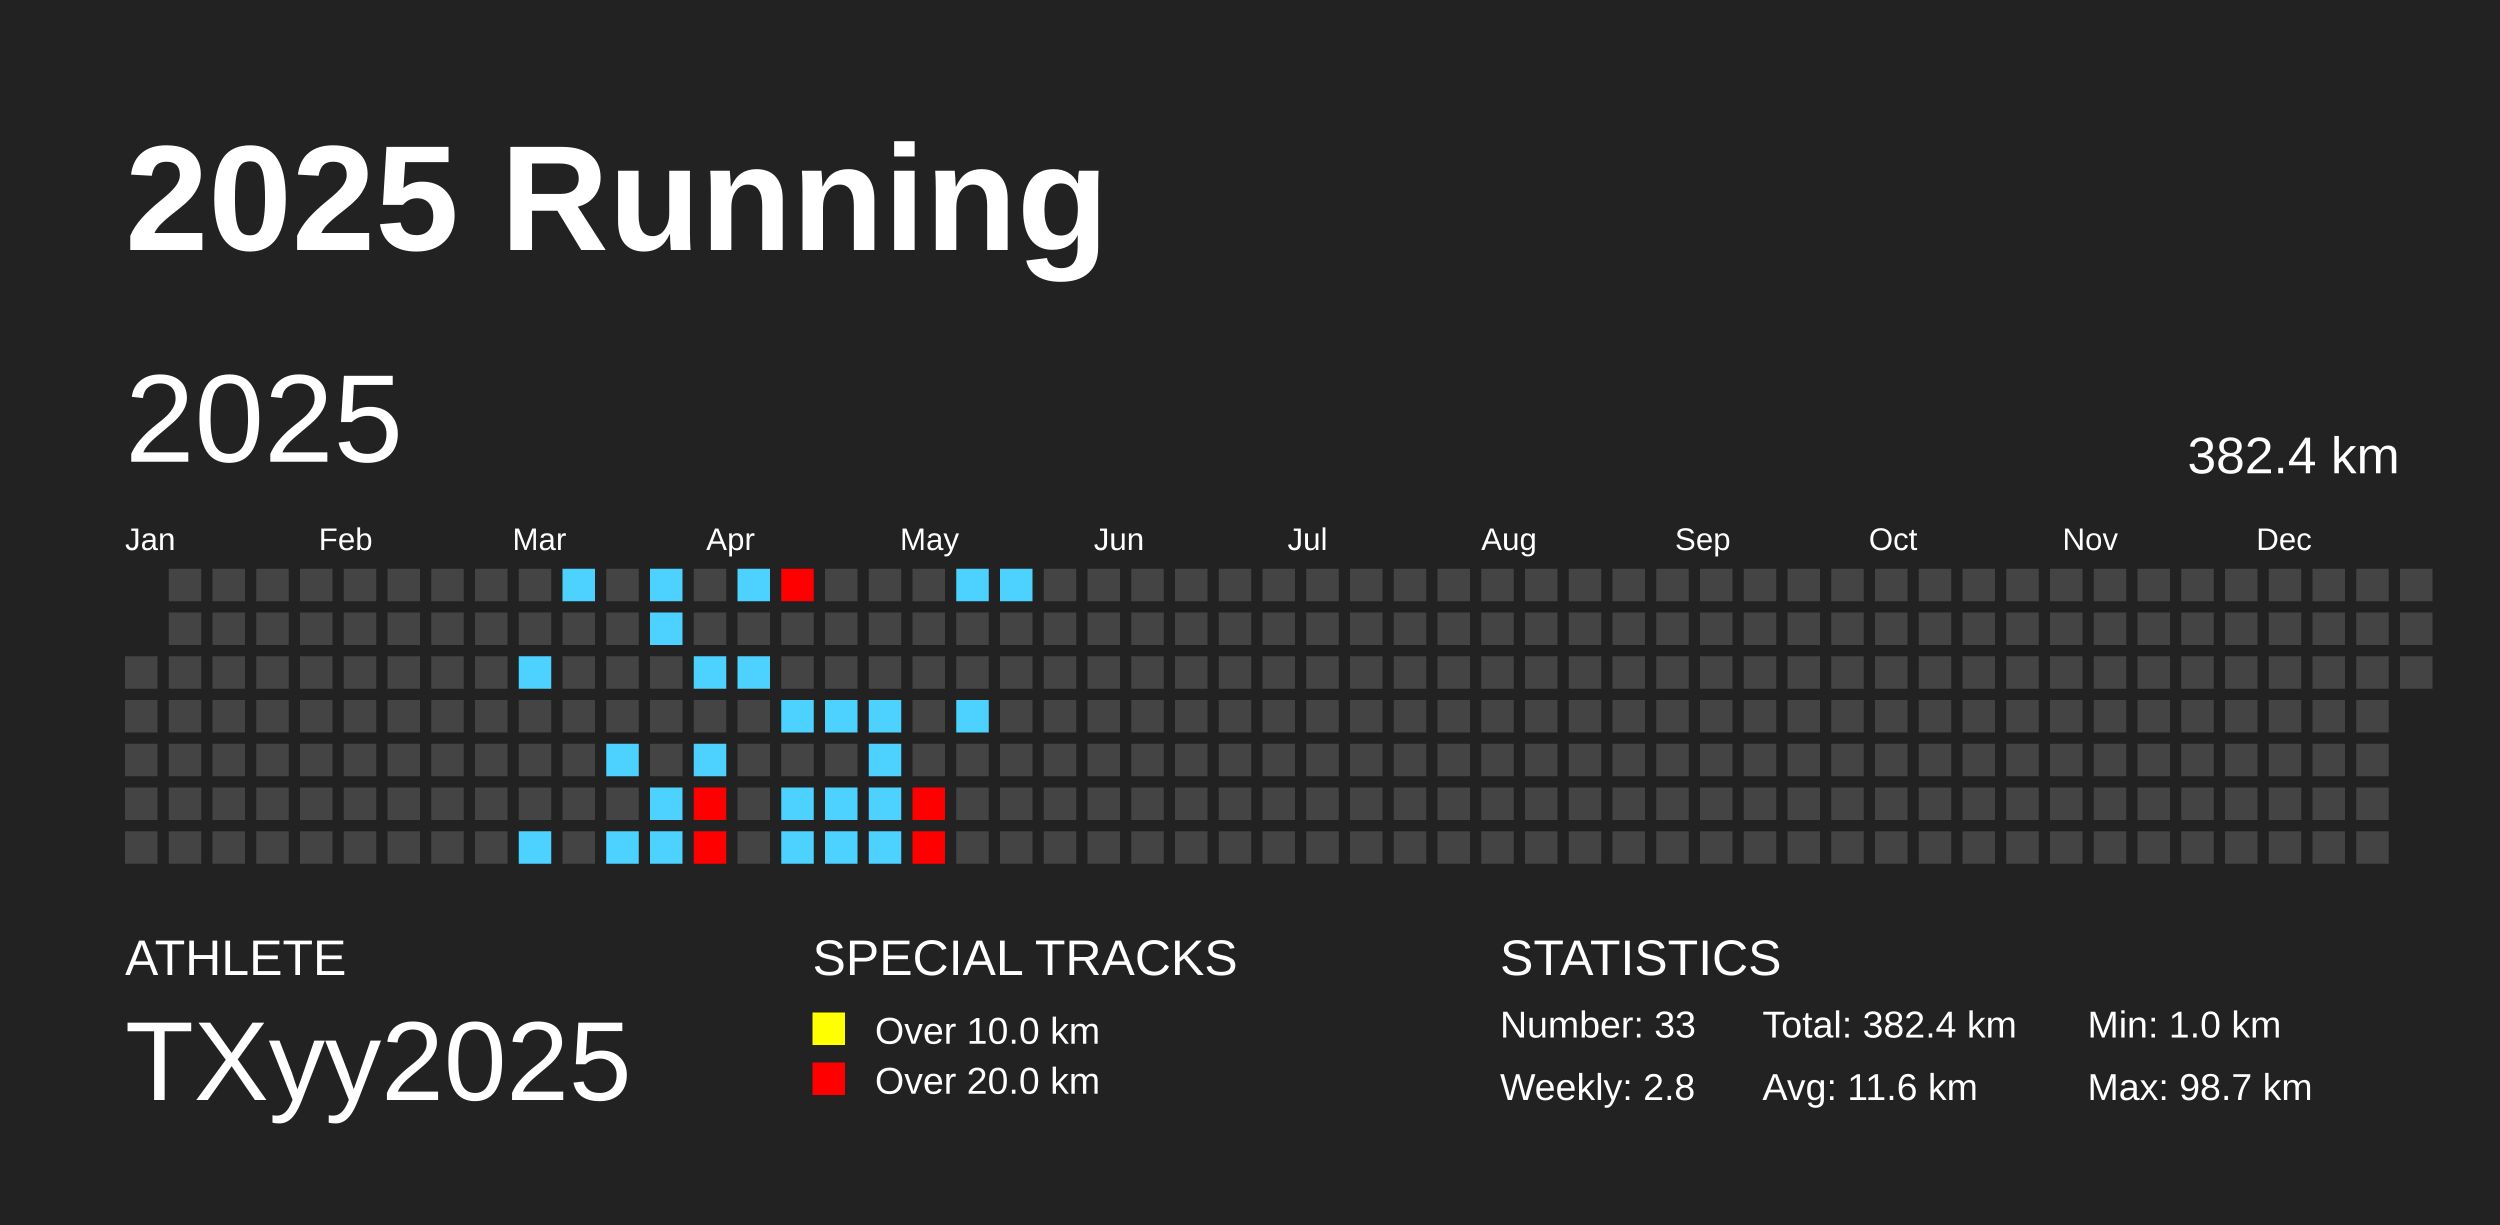
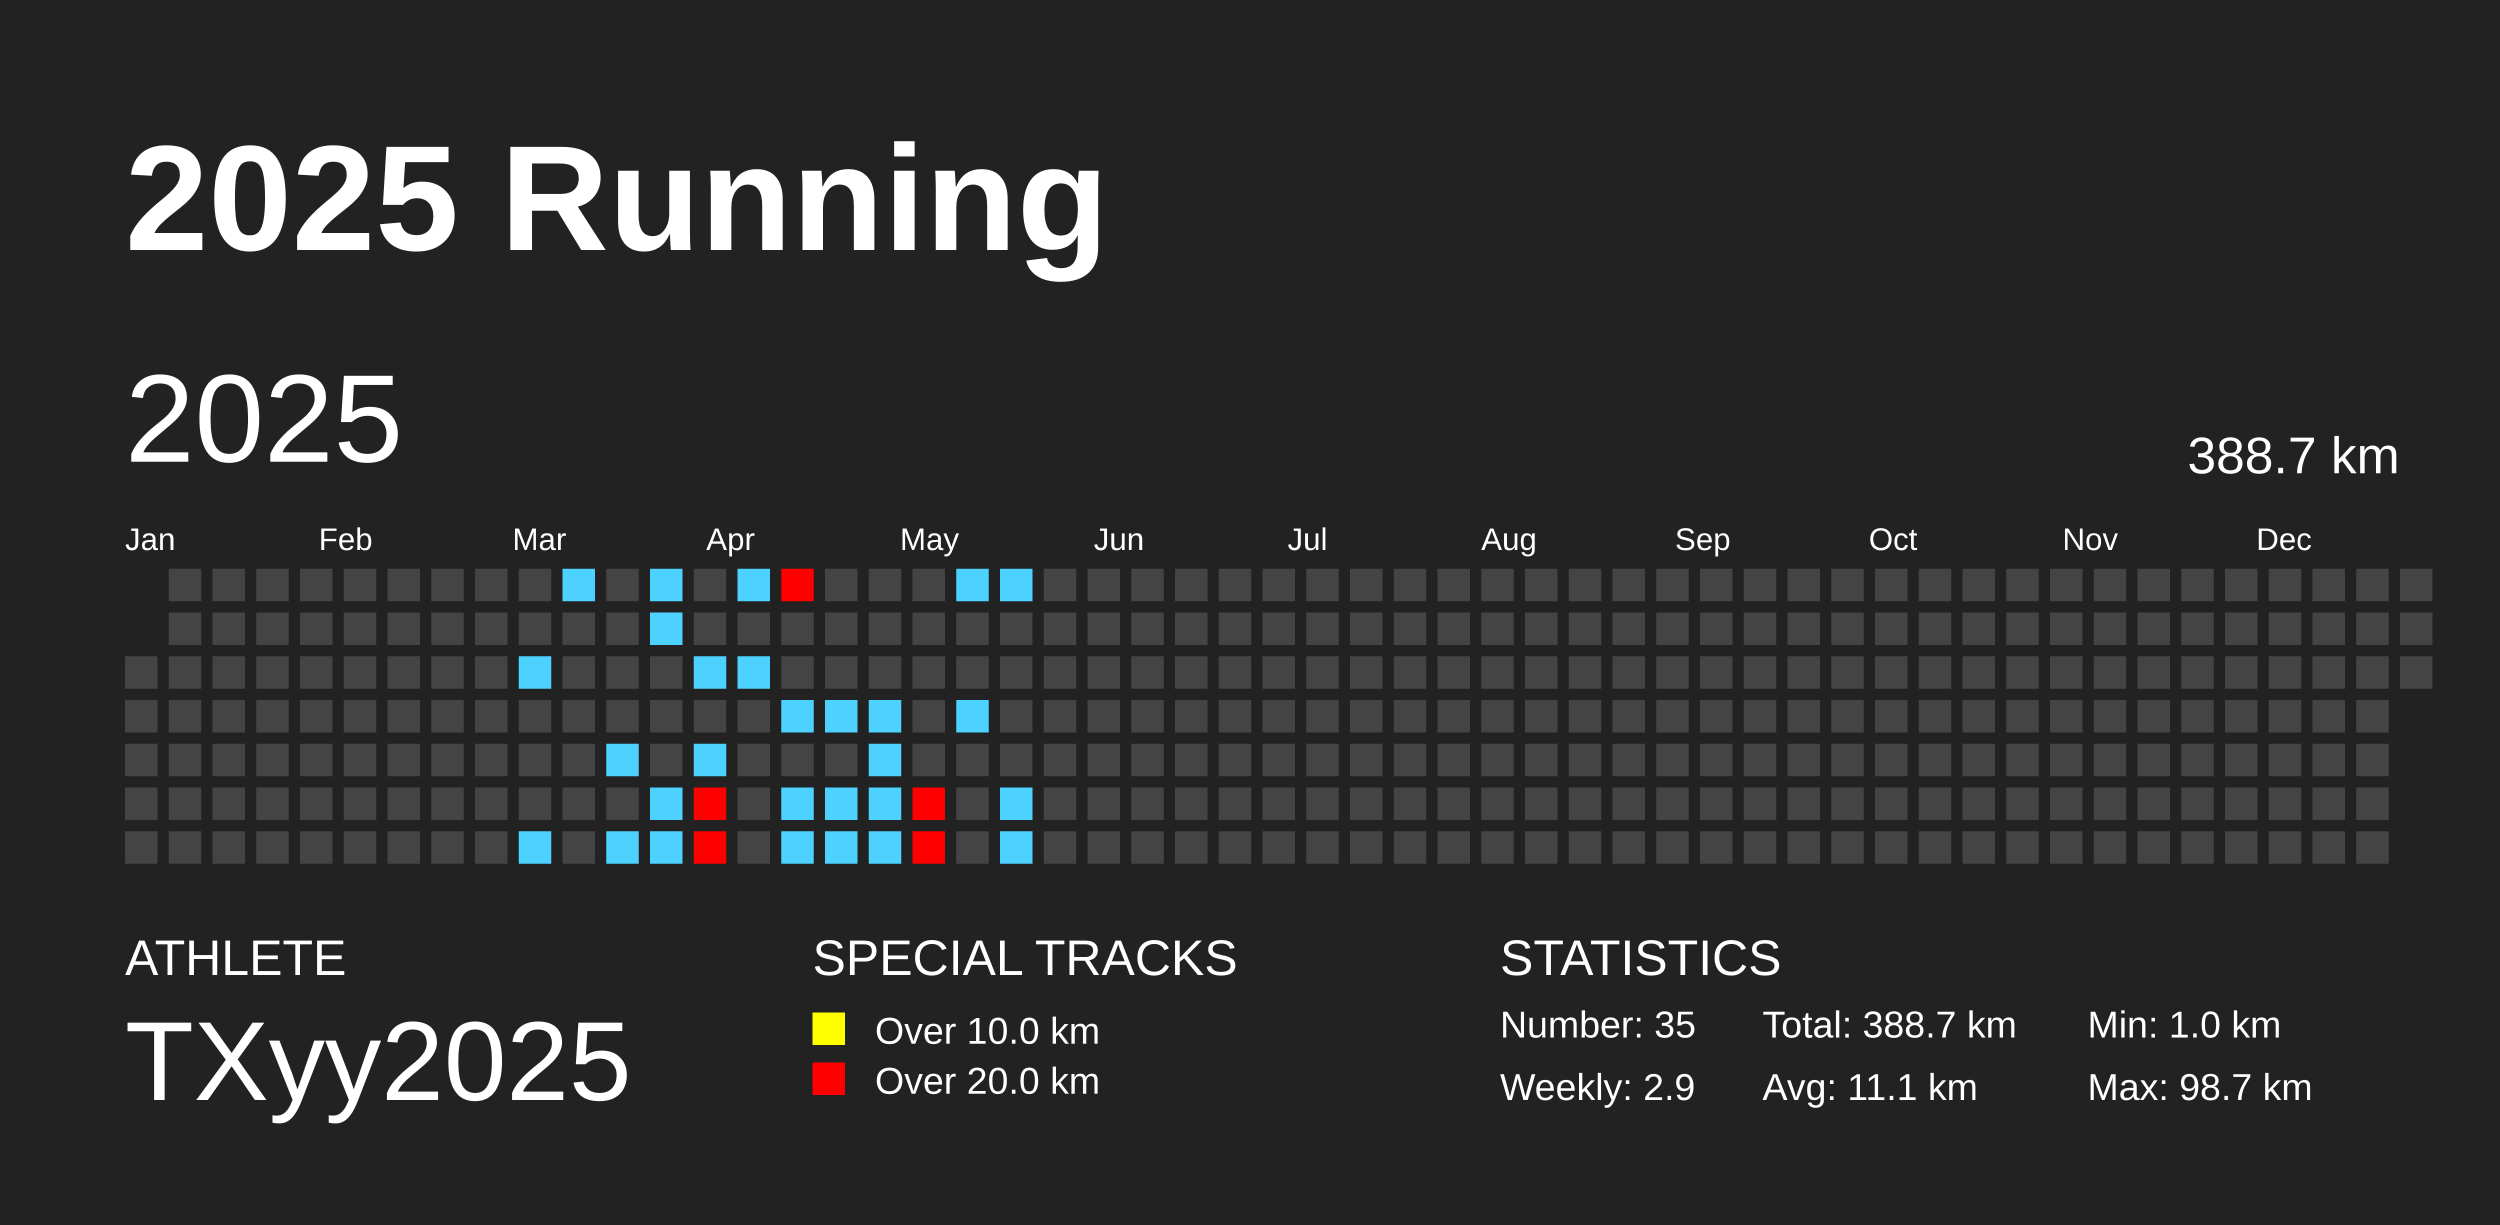
<svg xmlns="http://www.w3.org/2000/svg" baseProfile="full" height="98mm" version="1.1" viewBox="0,0,200,98" width="200mm">
  <defs />
  <rect fill="#222222" height="98" width="200" x="0" y="0" />
  <text fill="#FFFFFF" style="font-size:12px; font-family:Arial; font-weight:bold;" x="10" y="20">2025 Running</text>
  <text fill="#FFFFFF" style="font-size:4px; font-family:Arial" x="10" y="78">ATHLETE</text>
  <text fill="#FFFFFF" style="font-size:9px; font-family:Arial" x="10" y="88">TXyy2025</text>
  <text fill="#FFFFFF" style="font-size:4px; font-family:Arial" x="65" y="78">SPECIAL TRACKS</text>
  <rect fill="yellow" height="2.6" width="2.6" x="65" y="81" />
  <text fill="#FFFFFF" style="font-size:3px; font-family:Arial" x="70" y="83.5">Over 10.0 km</text>
  <rect fill="red" height="2.6" width="2.6" x="65" y="85" />
  <text fill="#FFFFFF" style="font-size:3px; font-family:Arial" x="70" y="87.5">Over 20.0 km</text>
  <text fill="#FFFFFF" style="font-size:4px; font-family:Arial" x="120" y="78">STATISTICS</text>
-   <text fill="#FFFFFF" style="font-size:3px; font-family:Arial" x="120" y="83">Number: 33</text>
-   <text fill="#FFFFFF" style="font-size:3px; font-family:Arial" x="120" y="88">Weekly: 2.8</text>
-   <text fill="#FFFFFF" style="font-size:3px; font-family:Arial" x="141" y="83">Total: 382.4 km</text>
-   <text fill="#FFFFFF" style="font-size:3px; font-family:Arial" x="141" y="88">Avg: 11.6 km</text>
+   <text fill="#FFFFFF" style="font-size:3px; font-family:Arial" x="120" y="83">Number: 35</text>
+   <text fill="#FFFFFF" style="font-size:3px; font-family:Arial" x="120" y="88">Weekly: 2.9</text>
+   <text fill="#FFFFFF" style="font-size:3px; font-family:Arial" x="141" y="83">Total: 388.7 km</text>
+   <text fill="#FFFFFF" style="font-size:3px; font-family:Arial" x="141" y="88">Avg: 11.1 km</text>
  <text fill="#FFFFFF" style="font-size:3px; font-family:Arial" x="167" y="83">Min: 1.0 km</text>
  <text fill="#FFFFFF" style="font-size:3px; font-family:Arial" x="167" y="88">Max: 98.7 km</text>
  <text dominant-baseline="hanging" fill="#FFFFFF" style="font-size:10.0px; font-family:Arial;" x="10" y="30">2025</text>
-   <text dominant-baseline="hanging" fill="#FFFFFF" style="font-size:4.125px; font-family:Arial;" x="175" y="35">382.4 km</text>
+   <text dominant-baseline="hanging" fill="#FFFFFF" style="font-size:4.125px; font-family:Arial;" x="175" y="35">388.7 km</text>
  <text fill="#FFFFFF" style="font-size:2.5px; font-family:Arial" x="10.0" y="44">Jan</text>
  <text fill="#FFFFFF" style="font-size:2.5px; font-family:Arial" x="25.5" y="44">Feb</text>
  <text fill="#FFFFFF" style="font-size:2.5px; font-family:Arial" x="41.0" y="44">Mar</text>
  <text fill="#FFFFFF" style="font-size:2.5px; font-family:Arial" x="56.5" y="44">Apr</text>
  <text fill="#FFFFFF" style="font-size:2.5px; font-family:Arial" x="72.0" y="44">May</text>
  <text fill="#FFFFFF" style="font-size:2.5px; font-family:Arial" x="87.5" y="44">Jun</text>
  <text fill="#FFFFFF" style="font-size:2.5px; font-family:Arial" x="103.0" y="44">Jul</text>
  <text fill="#FFFFFF" style="font-size:2.5px; font-family:Arial" x="118.5" y="44">Aug</text>
  <text fill="#FFFFFF" style="font-size:2.5px; font-family:Arial" x="134.0" y="44">Sep</text>
  <text fill="#FFFFFF" style="font-size:2.5px; font-family:Arial" x="149.5" y="44">Oct</text>
  <text fill="#FFFFFF" style="font-size:2.5px; font-family:Arial" x="165.0" y="44">Nov</text>
  <text fill="#FFFFFF" style="font-size:2.5px; font-family:Arial" x="180.5" y="44">Dec</text>
  <rect fill="#444444" height="2.6" width="2.6" x="10.0" y="52.5" />
  <rect fill="#444444" height="2.6" width="2.6" x="10.0" y="56.0" />
  <rect fill="#444444" height="2.6" width="2.6" x="10.0" y="59.5" />
  <rect fill="#444444" height="2.6" width="2.6" x="10.0" y="63.0" />
  <rect fill="#444444" height="2.6" width="2.6" x="10.0" y="66.5" />
  <rect fill="#444444" height="2.6" width="2.6" x="13.5" y="45.5" />
  <rect fill="#444444" height="2.6" width="2.6" x="13.5" y="49.0" />
  <rect fill="#444444" height="2.6" width="2.6" x="13.5" y="52.5" />
  <rect fill="#444444" height="2.6" width="2.6" x="13.5" y="56.0" />
  <rect fill="#444444" height="2.6" width="2.6" x="13.5" y="59.5" />
  <rect fill="#444444" height="2.6" width="2.6" x="13.5" y="63.0" />
  <rect fill="#444444" height="2.6" width="2.6" x="13.5" y="66.5" />
  <rect fill="#444444" height="2.6" width="2.6" x="17.0" y="45.5" />
  <rect fill="#444444" height="2.6" width="2.6" x="17.0" y="49.0" />
  <rect fill="#444444" height="2.6" width="2.6" x="17.0" y="52.5" />
  <rect fill="#444444" height="2.6" width="2.6" x="17.0" y="56.0" />
  <rect fill="#444444" height="2.6" width="2.6" x="17.0" y="59.5" />
  <rect fill="#444444" height="2.6" width="2.6" x="17.0" y="63.0" />
  <rect fill="#444444" height="2.6" width="2.6" x="17.0" y="66.5" />
  <rect fill="#444444" height="2.6" width="2.6" x="20.5" y="45.5" />
  <rect fill="#444444" height="2.6" width="2.6" x="20.5" y="49.0" />
  <rect fill="#444444" height="2.6" width="2.6" x="20.5" y="52.5" />
  <rect fill="#444444" height="2.6" width="2.6" x="20.5" y="56.0" />
  <rect fill="#444444" height="2.6" width="2.6" x="20.5" y="59.5" />
  <rect fill="#444444" height="2.6" width="2.6" x="20.5" y="63.0" />
  <rect fill="#444444" height="2.6" width="2.6" x="20.5" y="66.5" />
  <rect fill="#444444" height="2.6" width="2.6" x="24.0" y="45.5" />
  <rect fill="#444444" height="2.6" width="2.6" x="24.0" y="49.0" />
  <rect fill="#444444" height="2.6" width="2.6" x="24.0" y="52.5" />
  <rect fill="#444444" height="2.6" width="2.6" x="24.0" y="56.0" />
  <rect fill="#444444" height="2.6" width="2.6" x="24.0" y="59.5" />
  <rect fill="#444444" height="2.6" width="2.6" x="24.0" y="63.0" />
  <rect fill="#444444" height="2.6" width="2.6" x="24.0" y="66.5" />
  <rect fill="#444444" height="2.6" width="2.6" x="27.5" y="45.5" />
  <rect fill="#444444" height="2.6" width="2.6" x="27.5" y="49.0" />
  <rect fill="#444444" height="2.6" width="2.6" x="27.5" y="52.5" />
  <rect fill="#444444" height="2.6" width="2.6" x="27.5" y="56.0" />
  <rect fill="#444444" height="2.6" width="2.6" x="27.5" y="59.5" />
  <rect fill="#444444" height="2.6" width="2.6" x="27.5" y="63.0" />
  <rect fill="#444444" height="2.6" width="2.6" x="27.5" y="66.5" />
  <rect fill="#444444" height="2.6" width="2.6" x="31.0" y="45.5" />
  <rect fill="#444444" height="2.6" width="2.6" x="31.0" y="49.0" />
  <rect fill="#444444" height="2.6" width="2.6" x="31.0" y="52.5" />
  <rect fill="#444444" height="2.6" width="2.6" x="31.0" y="56.0" />
  <rect fill="#444444" height="2.6" width="2.6" x="31.0" y="59.5" />
  <rect fill="#444444" height="2.6" width="2.6" x="31.0" y="63.0" />
  <rect fill="#444444" height="2.6" width="2.6" x="31.0" y="66.5" />
  <rect fill="#444444" height="2.6" width="2.6" x="34.5" y="45.5" />
  <rect fill="#444444" height="2.6" width="2.6" x="34.5" y="49.0" />
  <rect fill="#444444" height="2.6" width="2.6" x="34.5" y="52.5" />
  <rect fill="#444444" height="2.6" width="2.6" x="34.5" y="56.0" />
  <rect fill="#444444" height="2.6" width="2.6" x="34.5" y="59.5" />
  <rect fill="#444444" height="2.6" width="2.6" x="34.5" y="63.0" />
  <rect fill="#444444" height="2.6" width="2.6" x="34.5" y="66.5" />
  <rect fill="#444444" height="2.6" width="2.6" x="38.0" y="45.5" />
  <rect fill="#444444" height="2.6" width="2.6" x="38.0" y="49.0" />
  <rect fill="#444444" height="2.6" width="2.6" x="38.0" y="52.5" />
  <rect fill="#444444" height="2.6" width="2.6" x="38.0" y="56.0" />
  <rect fill="#444444" height="2.6" width="2.6" x="38.0" y="59.5" />
  <rect fill="#444444" height="2.6" width="2.6" x="38.0" y="63.0" />
  <rect fill="#444444" height="2.6" width="2.6" x="38.0" y="66.5" />
  <rect fill="#444444" height="2.6" width="2.6" x="41.5" y="45.5" />
  <rect fill="#444444" height="2.6" width="2.6" x="41.5" y="49.0" />
  <rect fill="#4dd2ff" height="2.6" width="2.6" x="41.5" y="52.5" />
  <rect fill="#444444" height="2.6" width="2.6" x="41.5" y="56.0" />
  <rect fill="#444444" height="2.6" width="2.6" x="41.5" y="59.5" />
  <rect fill="#444444" height="2.6" width="2.6" x="41.5" y="63.0" />
  <rect fill="#4dd2ff" height="2.6" width="2.6" x="41.5" y="66.5" />
  <rect fill="#4dd2ff" height="2.6" width="2.6" x="45.0" y="45.5" />
  <rect fill="#444444" height="2.6" width="2.6" x="45.0" y="49.0" />
  <rect fill="#444444" height="2.6" width="2.6" x="45.0" y="52.5" />
  <rect fill="#444444" height="2.6" width="2.6" x="45.0" y="56.0" />
  <rect fill="#444444" height="2.6" width="2.6" x="45.0" y="59.5" />
  <rect fill="#444444" height="2.6" width="2.6" x="45.0" y="63.0" />
  <rect fill="#444444" height="2.6" width="2.6" x="45.0" y="66.5" />
  <rect fill="#444444" height="2.6" width="2.6" x="48.5" y="45.5" />
  <rect fill="#444444" height="2.6" width="2.6" x="48.5" y="49.0" />
  <rect fill="#444444" height="2.6" width="2.6" x="48.5" y="52.5" />
  <rect fill="#444444" height="2.6" width="2.6" x="48.5" y="56.0" />
  <rect fill="#4dd2ff" height="2.6" width="2.6" x="48.5" y="59.5" />
  <rect fill="#444444" height="2.6" width="2.6" x="48.5" y="63.0" />
  <rect fill="#4dd2ff" height="2.6" width="2.6" x="48.5" y="66.5" />
  <rect fill="#4dd2ff" height="2.6" width="2.6" x="52.0" y="45.5" />
  <rect fill="#4dd2ff" height="2.6" width="2.6" x="52.0" y="49.0" />
  <rect fill="#444444" height="2.6" width="2.6" x="52.0" y="52.5" />
  <rect fill="#444444" height="2.6" width="2.6" x="52.0" y="56.0" />
  <rect fill="#444444" height="2.6" width="2.6" x="52.0" y="59.5" />
  <rect fill="#4dd2ff" height="2.6" width="2.6" x="52.0" y="63.0" />
  <rect fill="#4dd2ff" height="2.6" width="2.6" x="52.0" y="66.5" />
  <rect fill="#444444" height="2.6" width="2.6" x="55.5" y="45.5" />
  <rect fill="#444444" height="2.6" width="2.6" x="55.5" y="49.0" />
  <rect fill="#4dd2ff" height="2.6" width="2.6" x="55.5" y="52.5" />
  <rect fill="#444444" height="2.6" width="2.6" x="55.5" y="56.0" />
  <rect fill="#4dd2ff" height="2.6" width="2.6" x="55.5" y="59.5" />
  <rect fill="red" height="2.6" width="2.6" x="55.5" y="63.0" />
  <rect fill="red" height="2.6" width="2.6" x="55.5" y="66.5" />
  <rect fill="#4dd2ff" height="2.6" width="2.6" x="59.0" y="45.5" />
  <rect fill="#444444" height="2.6" width="2.6" x="59.0" y="49.0" />
  <rect fill="#4dd2ff" height="2.6" width="2.6" x="59.0" y="52.5" />
  <rect fill="#444444" height="2.6" width="2.6" x="59.0" y="56.0" />
  <rect fill="#444444" height="2.6" width="2.6" x="59.0" y="59.5" />
  <rect fill="#444444" height="2.6" width="2.6" x="59.0" y="63.0" />
  <rect fill="#444444" height="2.6" width="2.6" x="59.0" y="66.5" />
  <rect fill="red" height="2.6" width="2.6" x="62.5" y="45.5" />
  <rect fill="#444444" height="2.6" width="2.6" x="62.5" y="49.0" />
  <rect fill="#444444" height="2.6" width="2.6" x="62.5" y="52.5" />
  <rect fill="#4dd2ff" height="2.6" width="2.6" x="62.5" y="56.0" />
  <rect fill="#444444" height="2.6" width="2.6" x="62.5" y="59.5" />
  <rect fill="#4dd2ff" height="2.6" width="2.6" x="62.5" y="63.0" />
  <rect fill="#4dd2ff" height="2.6" width="2.6" x="62.5" y="66.5" />
  <rect fill="#444444" height="2.6" width="2.6" x="66.0" y="45.5" />
  <rect fill="#444444" height="2.6" width="2.6" x="66.0" y="49.0" />
  <rect fill="#444444" height="2.6" width="2.6" x="66.0" y="52.5" />
  <rect fill="#4dd2ff" height="2.6" width="2.6" x="66.0" y="56.0" />
  <rect fill="#444444" height="2.6" width="2.6" x="66.0" y="59.5" />
  <rect fill="#4dd2ff" height="2.6" width="2.6" x="66.0" y="63.0" />
  <rect fill="#4dd2ff" height="2.6" width="2.6" x="66.0" y="66.5" />
  <rect fill="#444444" height="2.6" width="2.6" x="69.5" y="45.5" />
  <rect fill="#444444" height="2.6" width="2.6" x="69.5" y="49.0" />
  <rect fill="#444444" height="2.6" width="2.6" x="69.5" y="52.5" />
  <rect fill="#4dd2ff" height="2.6" width="2.6" x="69.5" y="56.0" />
  <rect fill="#4dd2ff" height="2.6" width="2.6" x="69.5" y="59.5" />
  <rect fill="#4dd2ff" height="2.6" width="2.6" x="69.5" y="63.0" />
  <rect fill="#4dd2ff" height="2.6" width="2.6" x="69.5" y="66.5" />
  <rect fill="#444444" height="2.6" width="2.6" x="73.0" y="45.5" />
  <rect fill="#444444" height="2.6" width="2.6" x="73.0" y="49.0" />
  <rect fill="#444444" height="2.6" width="2.6" x="73.0" y="52.5" />
  <rect fill="#444444" height="2.6" width="2.6" x="73.0" y="56.0" />
  <rect fill="#444444" height="2.6" width="2.6" x="73.0" y="59.5" />
  <rect fill="red" height="2.6" width="2.6" x="73.0" y="63.0" />
  <rect fill="red" height="2.6" width="2.6" x="73.0" y="66.5" />
  <rect fill="#4dd2ff" height="2.6" width="2.6" x="76.5" y="45.5" />
  <rect fill="#444444" height="2.6" width="2.6" x="76.5" y="49.0" />
  <rect fill="#444444" height="2.6" width="2.6" x="76.5" y="52.5" />
  <rect fill="#4dd2ff" height="2.6" width="2.6" x="76.5" y="56.0" />
  <rect fill="#444444" height="2.6" width="2.6" x="76.5" y="59.5" />
  <rect fill="#444444" height="2.6" width="2.6" x="76.5" y="63.0" />
  <rect fill="#444444" height="2.6" width="2.6" x="76.5" y="66.5" />
  <rect fill="#4dd2ff" height="2.6" width="2.6" x="80.0" y="45.5" />
  <rect fill="#444444" height="2.6" width="2.6" x="80.0" y="49.0" />
  <rect fill="#444444" height="2.6" width="2.6" x="80.0" y="52.5" />
  <rect fill="#444444" height="2.6" width="2.6" x="80.0" y="56.0" />
  <rect fill="#444444" height="2.6" width="2.6" x="80.0" y="59.5" />
-   <rect fill="#444444" height="2.6" width="2.6" x="80.0" y="63.0" />
-   <rect fill="#444444" height="2.6" width="2.6" x="80.0" y="66.5" />
+   <rect fill="#4dd2ff" height="2.6" width="2.6" x="80.0" y="63.0" />
+   <rect fill="#4dd2ff" height="2.6" width="2.6" x="80.0" y="66.5" />
  <rect fill="#444444" height="2.6" width="2.6" x="83.5" y="45.5" />
  <rect fill="#444444" height="2.6" width="2.6" x="83.5" y="49.0" />
  <rect fill="#444444" height="2.6" width="2.6" x="83.5" y="52.5" />
  <rect fill="#444444" height="2.6" width="2.6" x="83.5" y="56.0" />
  <rect fill="#444444" height="2.6" width="2.6" x="83.5" y="59.5" />
  <rect fill="#444444" height="2.6" width="2.6" x="83.5" y="63.0" />
  <rect fill="#444444" height="2.6" width="2.6" x="83.5" y="66.5" />
  <rect fill="#444444" height="2.6" width="2.6" x="87.0" y="45.5" />
  <rect fill="#444444" height="2.6" width="2.6" x="87.0" y="49.0" />
  <rect fill="#444444" height="2.6" width="2.6" x="87.0" y="52.5" />
  <rect fill="#444444" height="2.6" width="2.6" x="87.0" y="56.0" />
  <rect fill="#444444" height="2.6" width="2.6" x="87.0" y="59.5" />
  <rect fill="#444444" height="2.6" width="2.6" x="87.0" y="63.0" />
  <rect fill="#444444" height="2.6" width="2.6" x="87.0" y="66.5" />
  <rect fill="#444444" height="2.6" width="2.6" x="90.5" y="45.5" />
  <rect fill="#444444" height="2.6" width="2.6" x="90.5" y="49.0" />
  <rect fill="#444444" height="2.6" width="2.6" x="90.5" y="52.5" />
  <rect fill="#444444" height="2.6" width="2.6" x="90.5" y="56.0" />
  <rect fill="#444444" height="2.6" width="2.6" x="90.5" y="59.5" />
  <rect fill="#444444" height="2.6" width="2.6" x="90.5" y="63.0" />
  <rect fill="#444444" height="2.6" width="2.6" x="90.5" y="66.5" />
  <rect fill="#444444" height="2.6" width="2.6" x="94.0" y="45.5" />
  <rect fill="#444444" height="2.6" width="2.6" x="94.0" y="49.0" />
  <rect fill="#444444" height="2.6" width="2.6" x="94.0" y="52.5" />
  <rect fill="#444444" height="2.6" width="2.6" x="94.0" y="56.0" />
  <rect fill="#444444" height="2.6" width="2.6" x="94.0" y="59.5" />
  <rect fill="#444444" height="2.6" width="2.6" x="94.0" y="63.0" />
  <rect fill="#444444" height="2.6" width="2.6" x="94.0" y="66.5" />
  <rect fill="#444444" height="2.6" width="2.6" x="97.5" y="45.5" />
  <rect fill="#444444" height="2.6" width="2.6" x="97.5" y="49.0" />
  <rect fill="#444444" height="2.6" width="2.6" x="97.5" y="52.5" />
  <rect fill="#444444" height="2.6" width="2.6" x="97.5" y="56.0" />
  <rect fill="#444444" height="2.6" width="2.6" x="97.5" y="59.5" />
  <rect fill="#444444" height="2.6" width="2.6" x="97.5" y="63.0" />
  <rect fill="#444444" height="2.6" width="2.6" x="97.5" y="66.5" />
  <rect fill="#444444" height="2.6" width="2.6" x="101.0" y="45.5" />
  <rect fill="#444444" height="2.6" width="2.6" x="101.0" y="49.0" />
  <rect fill="#444444" height="2.6" width="2.6" x="101.0" y="52.5" />
  <rect fill="#444444" height="2.6" width="2.6" x="101.0" y="56.0" />
  <rect fill="#444444" height="2.6" width="2.6" x="101.0" y="59.5" />
  <rect fill="#444444" height="2.6" width="2.6" x="101.0" y="63.0" />
  <rect fill="#444444" height="2.6" width="2.6" x="101.0" y="66.5" />
  <rect fill="#444444" height="2.6" width="2.6" x="104.5" y="45.5" />
  <rect fill="#444444" height="2.6" width="2.6" x="104.5" y="49.0" />
  <rect fill="#444444" height="2.6" width="2.6" x="104.5" y="52.5" />
  <rect fill="#444444" height="2.6" width="2.6" x="104.5" y="56.0" />
  <rect fill="#444444" height="2.6" width="2.6" x="104.5" y="59.5" />
  <rect fill="#444444" height="2.6" width="2.6" x="104.5" y="63.0" />
  <rect fill="#444444" height="2.6" width="2.6" x="104.5" y="66.5" />
  <rect fill="#444444" height="2.6" width="2.6" x="108.0" y="45.5" />
  <rect fill="#444444" height="2.6" width="2.6" x="108.0" y="49.0" />
  <rect fill="#444444" height="2.6" width="2.6" x="108.0" y="52.5" />
  <rect fill="#444444" height="2.6" width="2.6" x="108.0" y="56.0" />
  <rect fill="#444444" height="2.6" width="2.6" x="108.0" y="59.5" />
  <rect fill="#444444" height="2.6" width="2.6" x="108.0" y="63.0" />
  <rect fill="#444444" height="2.6" width="2.6" x="108.0" y="66.5" />
  <rect fill="#444444" height="2.6" width="2.6" x="111.5" y="45.5" />
  <rect fill="#444444" height="2.6" width="2.6" x="111.5" y="49.0" />
  <rect fill="#444444" height="2.6" width="2.6" x="111.5" y="52.5" />
  <rect fill="#444444" height="2.6" width="2.6" x="111.5" y="56.0" />
  <rect fill="#444444" height="2.6" width="2.6" x="111.5" y="59.5" />
  <rect fill="#444444" height="2.6" width="2.6" x="111.5" y="63.0" />
  <rect fill="#444444" height="2.6" width="2.6" x="111.5" y="66.5" />
  <rect fill="#444444" height="2.6" width="2.6" x="115.0" y="45.5" />
  <rect fill="#444444" height="2.6" width="2.6" x="115.0" y="49.0" />
  <rect fill="#444444" height="2.6" width="2.6" x="115.0" y="52.5" />
  <rect fill="#444444" height="2.6" width="2.6" x="115.0" y="56.0" />
  <rect fill="#444444" height="2.6" width="2.6" x="115.0" y="59.5" />
  <rect fill="#444444" height="2.6" width="2.6" x="115.0" y="63.0" />
  <rect fill="#444444" height="2.6" width="2.6" x="115.0" y="66.5" />
  <rect fill="#444444" height="2.6" width="2.6" x="118.5" y="45.5" />
  <rect fill="#444444" height="2.6" width="2.6" x="118.5" y="49.0" />
  <rect fill="#444444" height="2.6" width="2.6" x="118.5" y="52.5" />
  <rect fill="#444444" height="2.6" width="2.6" x="118.5" y="56.0" />
  <rect fill="#444444" height="2.6" width="2.6" x="118.5" y="59.5" />
  <rect fill="#444444" height="2.6" width="2.6" x="118.5" y="63.0" />
  <rect fill="#444444" height="2.6" width="2.6" x="118.5" y="66.5" />
  <rect fill="#444444" height="2.6" width="2.6" x="122.0" y="45.5" />
  <rect fill="#444444" height="2.6" width="2.6" x="122.0" y="49.0" />
  <rect fill="#444444" height="2.6" width="2.6" x="122.0" y="52.5" />
  <rect fill="#444444" height="2.6" width="2.6" x="122.0" y="56.0" />
  <rect fill="#444444" height="2.6" width="2.6" x="122.0" y="59.5" />
  <rect fill="#444444" height="2.6" width="2.6" x="122.0" y="63.0" />
  <rect fill="#444444" height="2.6" width="2.6" x="122.0" y="66.5" />
  <rect fill="#444444" height="2.6" width="2.6" x="125.5" y="45.5" />
  <rect fill="#444444" height="2.6" width="2.6" x="125.5" y="49.0" />
  <rect fill="#444444" height="2.6" width="2.6" x="125.5" y="52.5" />
  <rect fill="#444444" height="2.6" width="2.6" x="125.5" y="56.0" />
  <rect fill="#444444" height="2.6" width="2.6" x="125.5" y="59.5" />
  <rect fill="#444444" height="2.6" width="2.6" x="125.5" y="63.0" />
  <rect fill="#444444" height="2.6" width="2.6" x="125.5" y="66.5" />
  <rect fill="#444444" height="2.6" width="2.6" x="129.0" y="45.5" />
  <rect fill="#444444" height="2.6" width="2.6" x="129.0" y="49.0" />
  <rect fill="#444444" height="2.6" width="2.6" x="129.0" y="52.5" />
  <rect fill="#444444" height="2.6" width="2.6" x="129.0" y="56.0" />
  <rect fill="#444444" height="2.6" width="2.6" x="129.0" y="59.5" />
  <rect fill="#444444" height="2.6" width="2.6" x="129.0" y="63.0" />
  <rect fill="#444444" height="2.6" width="2.6" x="129.0" y="66.5" />
  <rect fill="#444444" height="2.6" width="2.6" x="132.5" y="45.5" />
  <rect fill="#444444" height="2.6" width="2.6" x="132.5" y="49.0" />
  <rect fill="#444444" height="2.6" width="2.6" x="132.5" y="52.5" />
  <rect fill="#444444" height="2.6" width="2.6" x="132.5" y="56.0" />
  <rect fill="#444444" height="2.6" width="2.6" x="132.5" y="59.5" />
  <rect fill="#444444" height="2.6" width="2.6" x="132.5" y="63.0" />
  <rect fill="#444444" height="2.6" width="2.6" x="132.5" y="66.5" />
  <rect fill="#444444" height="2.6" width="2.6" x="136.0" y="45.5" />
  <rect fill="#444444" height="2.6" width="2.6" x="136.0" y="49.0" />
  <rect fill="#444444" height="2.6" width="2.6" x="136.0" y="52.5" />
  <rect fill="#444444" height="2.6" width="2.6" x="136.0" y="56.0" />
  <rect fill="#444444" height="2.6" width="2.6" x="136.0" y="59.5" />
  <rect fill="#444444" height="2.6" width="2.6" x="136.0" y="63.0" />
  <rect fill="#444444" height="2.6" width="2.6" x="136.0" y="66.5" />
  <rect fill="#444444" height="2.6" width="2.6" x="139.5" y="45.5" />
  <rect fill="#444444" height="2.6" width="2.6" x="139.5" y="49.0" />
  <rect fill="#444444" height="2.6" width="2.6" x="139.5" y="52.5" />
  <rect fill="#444444" height="2.6" width="2.6" x="139.5" y="56.0" />
  <rect fill="#444444" height="2.6" width="2.6" x="139.5" y="59.5" />
  <rect fill="#444444" height="2.6" width="2.6" x="139.5" y="63.0" />
  <rect fill="#444444" height="2.6" width="2.6" x="139.5" y="66.5" />
  <rect fill="#444444" height="2.6" width="2.6" x="143.0" y="45.5" />
  <rect fill="#444444" height="2.6" width="2.6" x="143.0" y="49.0" />
  <rect fill="#444444" height="2.6" width="2.6" x="143.0" y="52.5" />
  <rect fill="#444444" height="2.6" width="2.6" x="143.0" y="56.0" />
  <rect fill="#444444" height="2.6" width="2.6" x="143.0" y="59.5" />
  <rect fill="#444444" height="2.6" width="2.6" x="143.0" y="63.0" />
  <rect fill="#444444" height="2.6" width="2.6" x="143.0" y="66.5" />
  <rect fill="#444444" height="2.6" width="2.6" x="146.5" y="45.5" />
  <rect fill="#444444" height="2.6" width="2.6" x="146.5" y="49.0" />
  <rect fill="#444444" height="2.6" width="2.6" x="146.5" y="52.5" />
  <rect fill="#444444" height="2.6" width="2.6" x="146.5" y="56.0" />
  <rect fill="#444444" height="2.6" width="2.6" x="146.5" y="59.5" />
  <rect fill="#444444" height="2.6" width="2.6" x="146.5" y="63.0" />
  <rect fill="#444444" height="2.6" width="2.6" x="146.5" y="66.5" />
  <rect fill="#444444" height="2.6" width="2.6" x="150.0" y="45.5" />
  <rect fill="#444444" height="2.6" width="2.6" x="150.0" y="49.0" />
  <rect fill="#444444" height="2.6" width="2.6" x="150.0" y="52.5" />
  <rect fill="#444444" height="2.6" width="2.6" x="150.0" y="56.0" />
  <rect fill="#444444" height="2.6" width="2.6" x="150.0" y="59.5" />
  <rect fill="#444444" height="2.6" width="2.6" x="150.0" y="63.0" />
  <rect fill="#444444" height="2.6" width="2.6" x="150.0" y="66.5" />
  <rect fill="#444444" height="2.6" width="2.6" x="153.5" y="45.5" />
  <rect fill="#444444" height="2.6" width="2.6" x="153.5" y="49.0" />
  <rect fill="#444444" height="2.6" width="2.6" x="153.5" y="52.5" />
  <rect fill="#444444" height="2.6" width="2.6" x="153.5" y="56.0" />
  <rect fill="#444444" height="2.6" width="2.6" x="153.5" y="59.5" />
  <rect fill="#444444" height="2.6" width="2.6" x="153.5" y="63.0" />
  <rect fill="#444444" height="2.6" width="2.6" x="153.5" y="66.5" />
  <rect fill="#444444" height="2.6" width="2.6" x="157.0" y="45.5" />
  <rect fill="#444444" height="2.6" width="2.6" x="157.0" y="49.0" />
  <rect fill="#444444" height="2.6" width="2.6" x="157.0" y="52.5" />
  <rect fill="#444444" height="2.6" width="2.6" x="157.0" y="56.0" />
  <rect fill="#444444" height="2.6" width="2.6" x="157.0" y="59.5" />
  <rect fill="#444444" height="2.6" width="2.6" x="157.0" y="63.0" />
  <rect fill="#444444" height="2.6" width="2.6" x="157.0" y="66.5" />
  <rect fill="#444444" height="2.6" width="2.6" x="160.5" y="45.5" />
  <rect fill="#444444" height="2.6" width="2.6" x="160.5" y="49.0" />
  <rect fill="#444444" height="2.6" width="2.6" x="160.5" y="52.5" />
  <rect fill="#444444" height="2.6" width="2.6" x="160.5" y="56.0" />
  <rect fill="#444444" height="2.6" width="2.6" x="160.5" y="59.5" />
  <rect fill="#444444" height="2.6" width="2.6" x="160.5" y="63.0" />
  <rect fill="#444444" height="2.6" width="2.6" x="160.5" y="66.5" />
  <rect fill="#444444" height="2.6" width="2.6" x="164.0" y="45.5" />
  <rect fill="#444444" height="2.6" width="2.6" x="164.0" y="49.0" />
  <rect fill="#444444" height="2.6" width="2.6" x="164.0" y="52.5" />
  <rect fill="#444444" height="2.6" width="2.6" x="164.0" y="56.0" />
  <rect fill="#444444" height="2.6" width="2.6" x="164.0" y="59.5" />
  <rect fill="#444444" height="2.6" width="2.6" x="164.0" y="63.0" />
  <rect fill="#444444" height="2.6" width="2.6" x="164.0" y="66.5" />
  <rect fill="#444444" height="2.6" width="2.6" x="167.5" y="45.5" />
  <rect fill="#444444" height="2.6" width="2.6" x="167.5" y="49.0" />
  <rect fill="#444444" height="2.6" width="2.6" x="167.5" y="52.5" />
  <rect fill="#444444" height="2.6" width="2.6" x="167.5" y="56.0" />
  <rect fill="#444444" height="2.6" width="2.6" x="167.5" y="59.5" />
  <rect fill="#444444" height="2.6" width="2.6" x="167.5" y="63.0" />
  <rect fill="#444444" height="2.6" width="2.6" x="167.5" y="66.5" />
  <rect fill="#444444" height="2.6" width="2.6" x="171.0" y="45.5" />
  <rect fill="#444444" height="2.6" width="2.6" x="171.0" y="49.0" />
  <rect fill="#444444" height="2.6" width="2.6" x="171.0" y="52.5" />
  <rect fill="#444444" height="2.6" width="2.6" x="171.0" y="56.0" />
  <rect fill="#444444" height="2.6" width="2.6" x="171.0" y="59.5" />
  <rect fill="#444444" height="2.6" width="2.6" x="171.0" y="63.0" />
  <rect fill="#444444" height="2.6" width="2.6" x="171.0" y="66.5" />
  <rect fill="#444444" height="2.6" width="2.6" x="174.5" y="45.5" />
  <rect fill="#444444" height="2.6" width="2.6" x="174.5" y="49.0" />
  <rect fill="#444444" height="2.6" width="2.6" x="174.5" y="52.5" />
  <rect fill="#444444" height="2.6" width="2.6" x="174.5" y="56.0" />
  <rect fill="#444444" height="2.6" width="2.6" x="174.5" y="59.5" />
  <rect fill="#444444" height="2.6" width="2.6" x="174.5" y="63.0" />
  <rect fill="#444444" height="2.6" width="2.6" x="174.5" y="66.5" />
  <rect fill="#444444" height="2.6" width="2.6" x="178.0" y="45.5" />
  <rect fill="#444444" height="2.6" width="2.6" x="178.0" y="49.0" />
  <rect fill="#444444" height="2.6" width="2.6" x="178.0" y="52.5" />
  <rect fill="#444444" height="2.6" width="2.6" x="178.0" y="56.0" />
  <rect fill="#444444" height="2.6" width="2.6" x="178.0" y="59.5" />
  <rect fill="#444444" height="2.6" width="2.6" x="178.0" y="63.0" />
  <rect fill="#444444" height="2.6" width="2.6" x="178.0" y="66.5" />
  <rect fill="#444444" height="2.6" width="2.6" x="181.5" y="45.5" />
  <rect fill="#444444" height="2.6" width="2.6" x="181.5" y="49.0" />
  <rect fill="#444444" height="2.6" width="2.6" x="181.5" y="52.5" />
  <rect fill="#444444" height="2.6" width="2.6" x="181.5" y="56.0" />
  <rect fill="#444444" height="2.6" width="2.6" x="181.5" y="59.5" />
  <rect fill="#444444" height="2.6" width="2.6" x="181.5" y="63.0" />
  <rect fill="#444444" height="2.6" width="2.6" x="181.5" y="66.5" />
  <rect fill="#444444" height="2.6" width="2.6" x="185.0" y="45.5" />
  <rect fill="#444444" height="2.6" width="2.6" x="185.0" y="49.0" />
  <rect fill="#444444" height="2.6" width="2.6" x="185.0" y="52.5" />
  <rect fill="#444444" height="2.6" width="2.6" x="185.0" y="56.0" />
  <rect fill="#444444" height="2.6" width="2.6" x="185.0" y="59.5" />
  <rect fill="#444444" height="2.6" width="2.6" x="185.0" y="63.0" />
  <rect fill="#444444" height="2.6" width="2.6" x="185.0" y="66.5" />
  <rect fill="#444444" height="2.6" width="2.6" x="188.5" y="45.5" />
  <rect fill="#444444" height="2.6" width="2.6" x="188.5" y="49.0" />
  <rect fill="#444444" height="2.6" width="2.6" x="188.5" y="52.5" />
  <rect fill="#444444" height="2.6" width="2.6" x="188.5" y="56.0" />
  <rect fill="#444444" height="2.6" width="2.6" x="188.5" y="59.5" />
  <rect fill="#444444" height="2.6" width="2.6" x="188.5" y="63.0" />
  <rect fill="#444444" height="2.6" width="2.6" x="188.5" y="66.5" />
  <rect fill="#444444" height="2.6" width="2.6" x="192.0" y="45.5" />
  <rect fill="#444444" height="2.6" width="2.6" x="192.0" y="49.0" />
  <rect fill="#444444" height="2.6" width="2.6" x="192.0" y="52.5" />
</svg>
